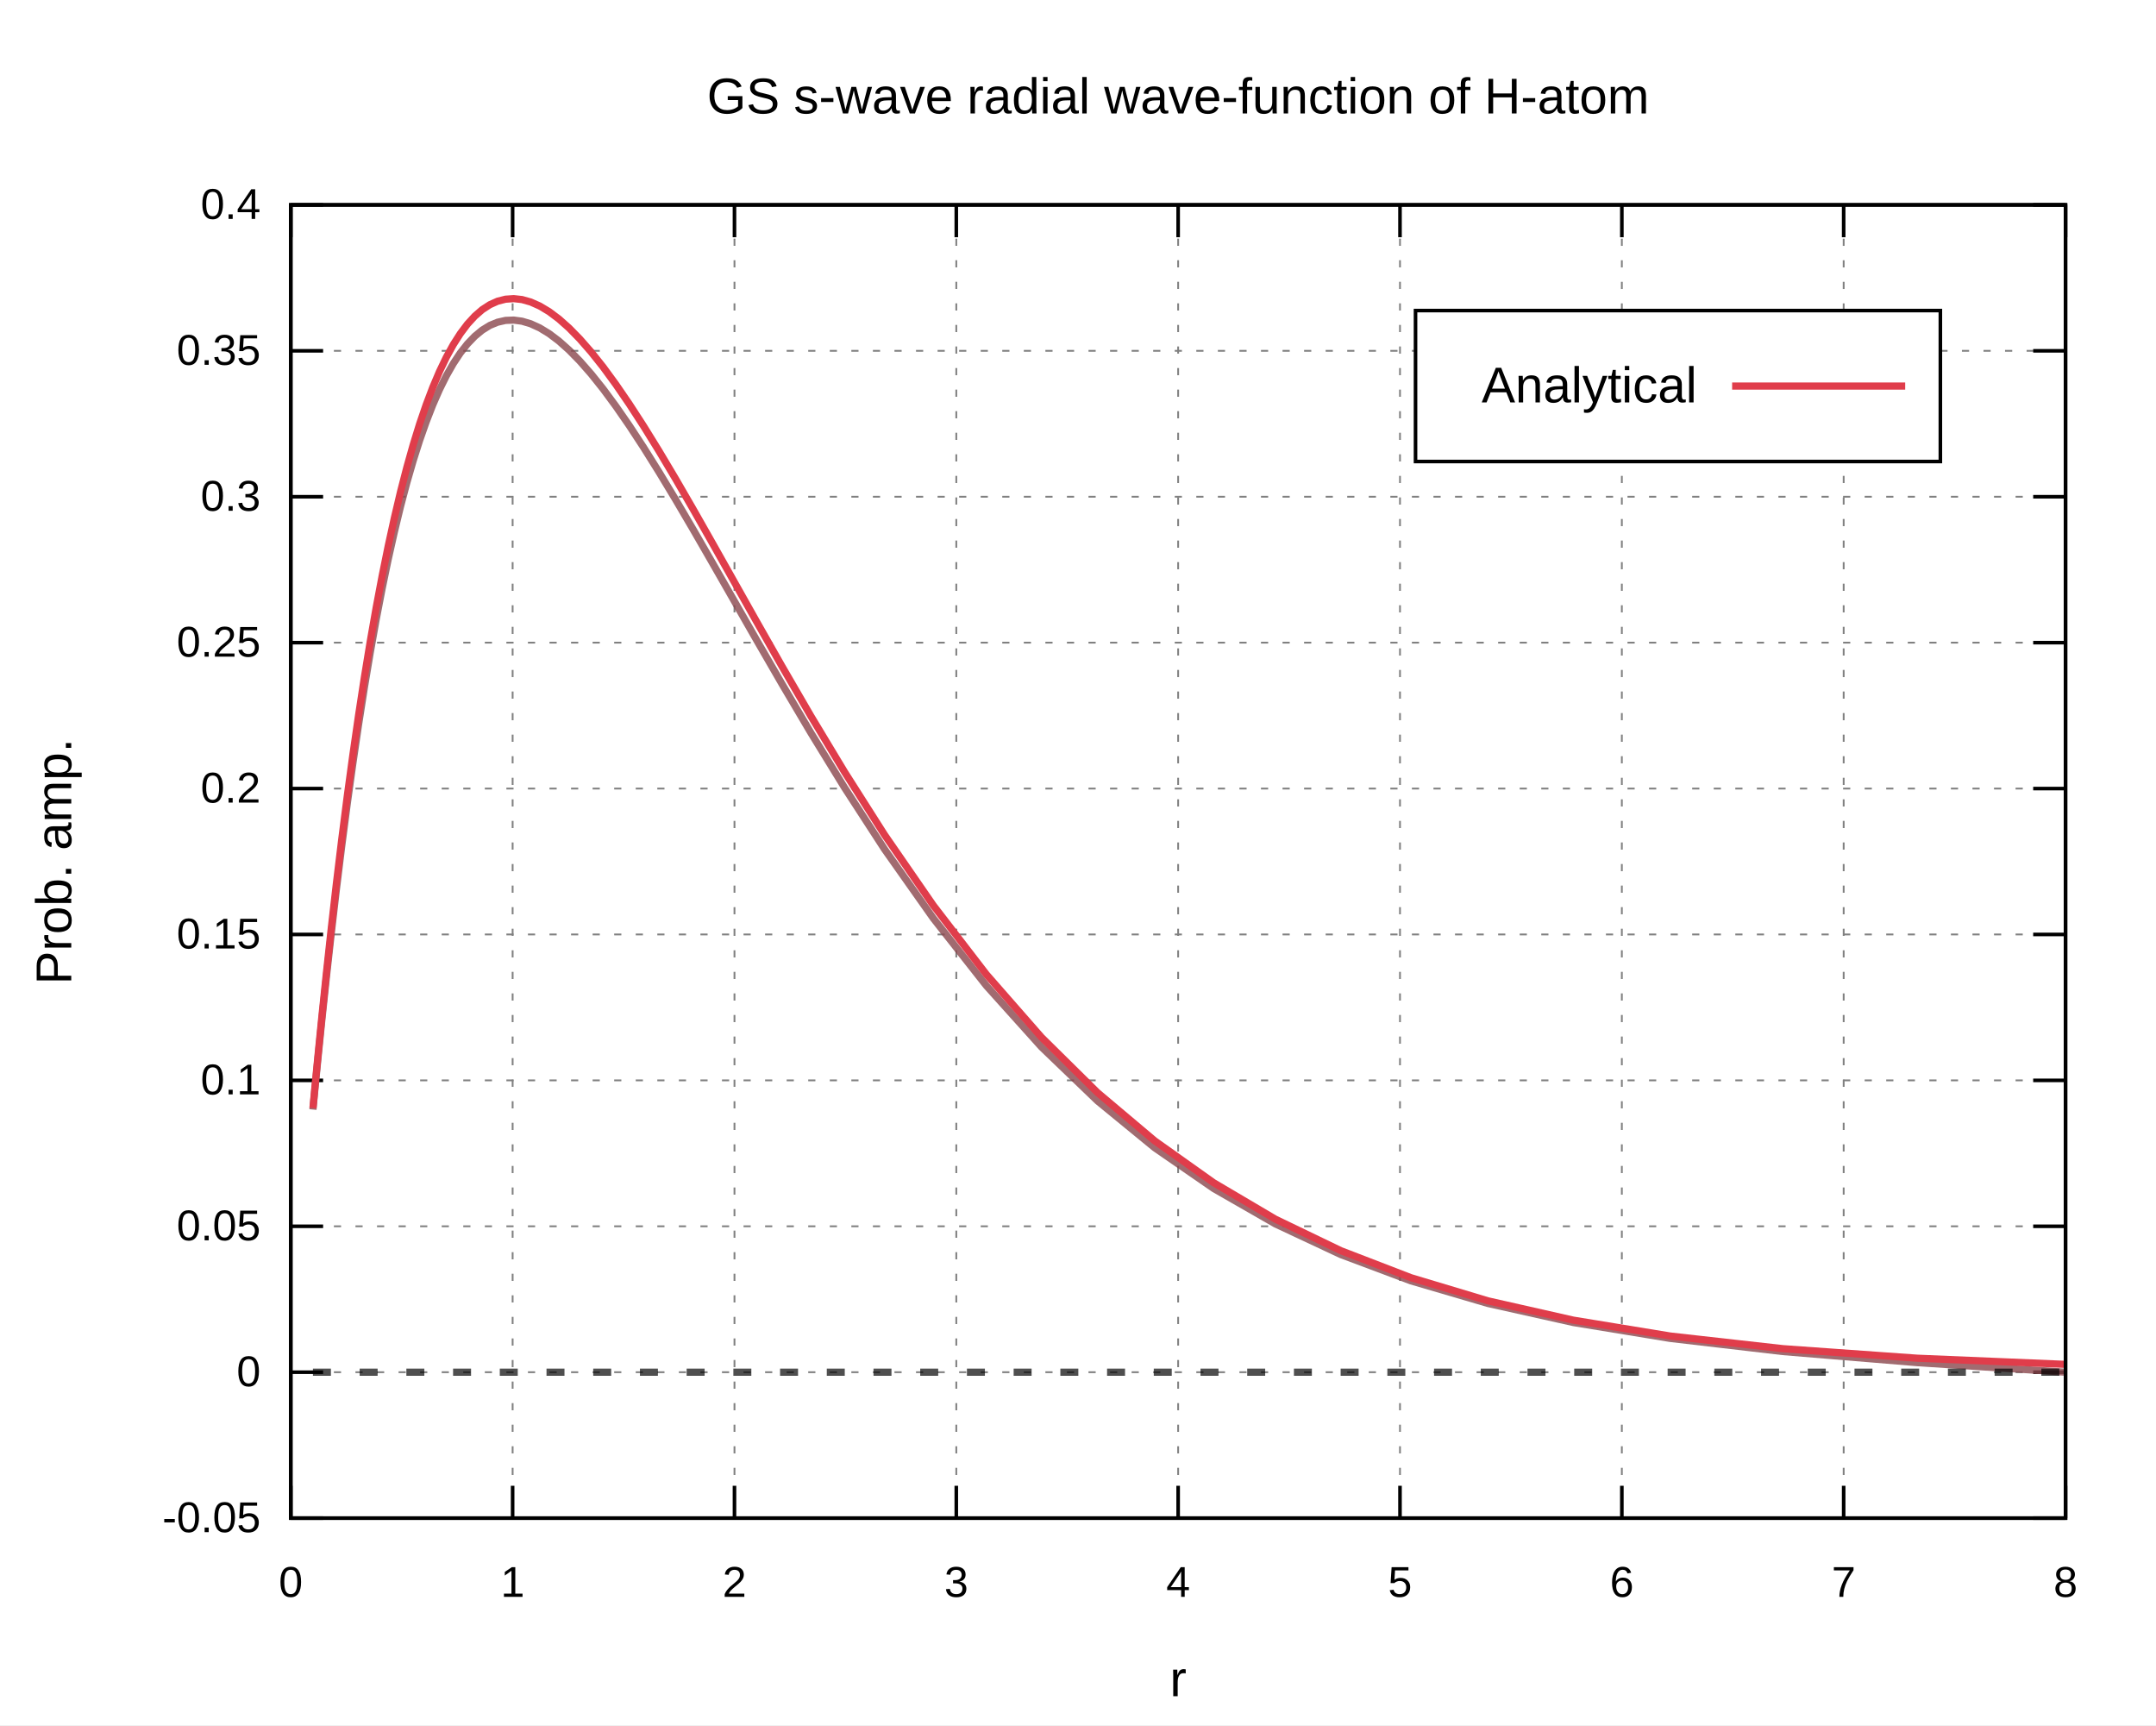
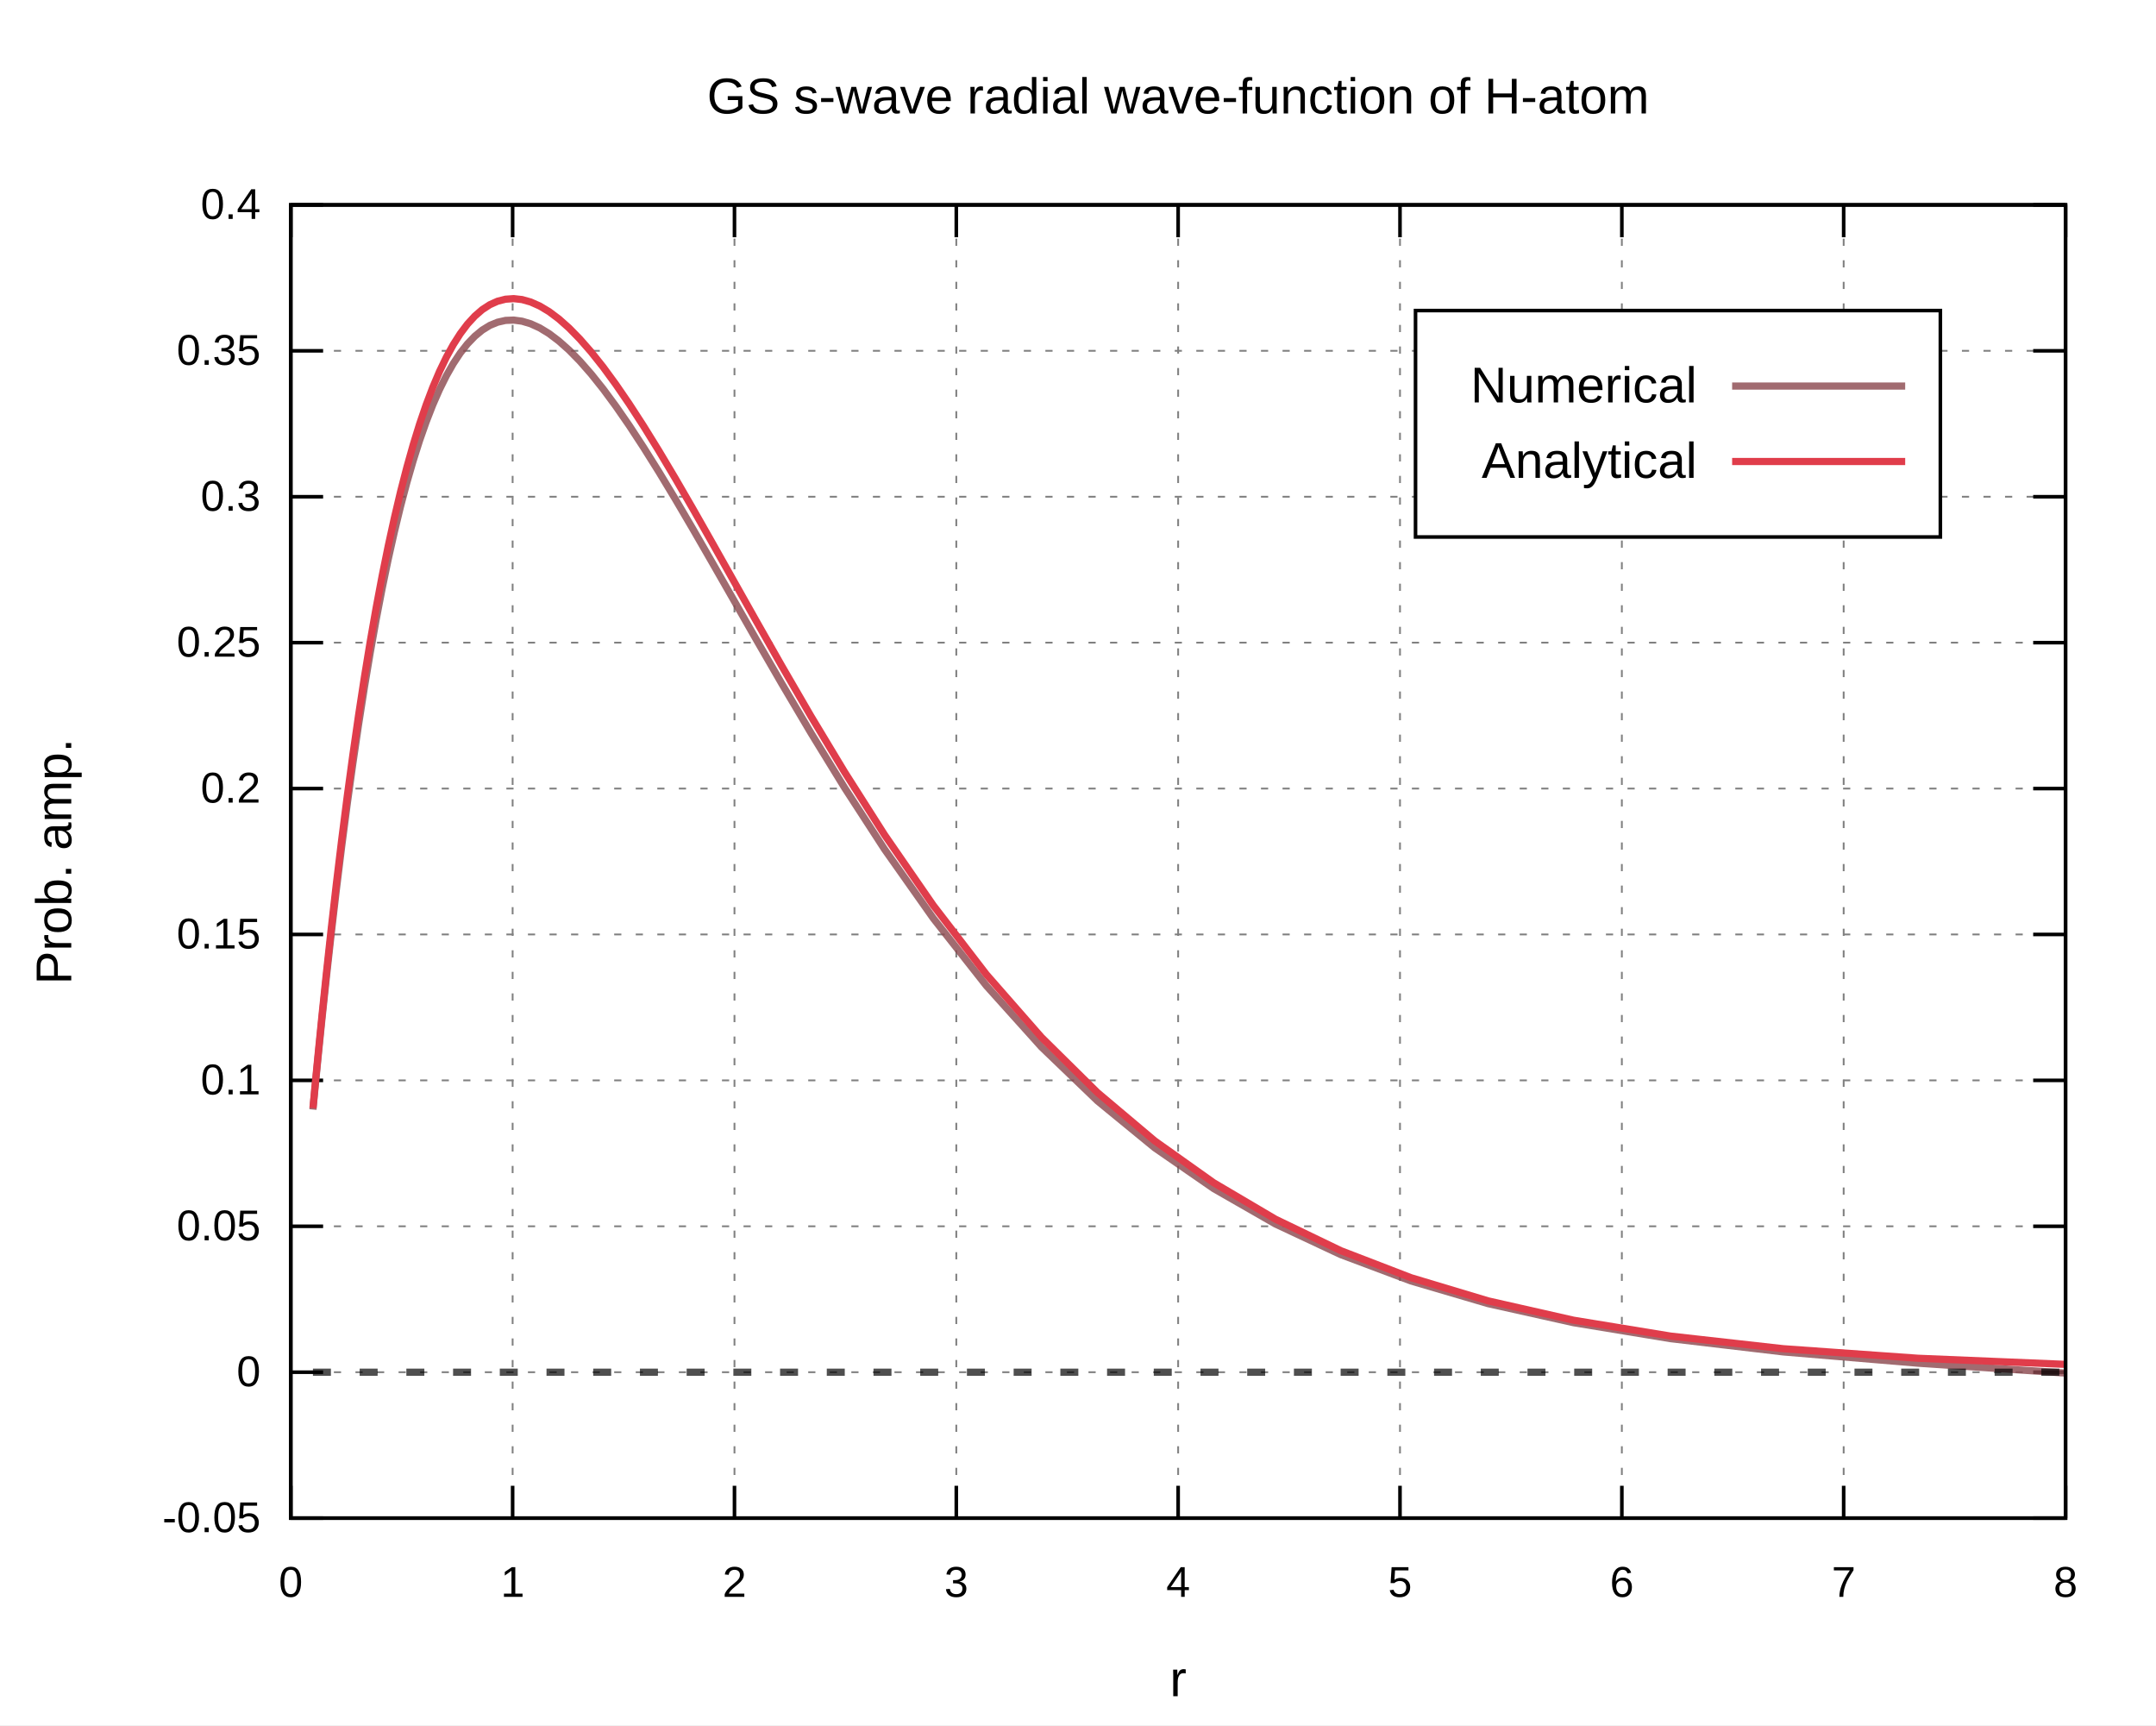
<svg xmlns="http://www.w3.org/2000/svg" xmlns:xlink="http://www.w3.org/1999/xlink" width="600" height="480" viewBox="0 0 600 480">
  <g id="gnuplot_canvas">
    <rect x="0" y="0" width="600" height="480" fill="#ffffff" />
    <defs>
      <circle id="gpDot" r="0.5" stroke-width="0.5" stroke="currentColor" />
      <path id="gpPt0" stroke-width="0.222" stroke="currentColor" d="M-1,0 h2 M0,-1 v2" />
      <path id="gpPt1" stroke-width="0.222" stroke="currentColor" d="M-1,-1 L1,1 M1,-1 L-1,1" />
      <path id="gpPt2" stroke-width="0.222" stroke="currentColor" d="M-1,0 L1,0 M0,-1 L0,1 M-1,-1 L1,1 M-1,1 L1,-1" />
      <rect id="gpPt3" stroke-width="0.222" stroke="currentColor" x="-1" y="-1" width="2" height="2" />
      <rect id="gpPt4" stroke-width="0.222" stroke="currentColor" fill="currentColor" x="-1" y="-1" width="2" height="2" />
      <circle id="gpPt5" stroke-width="0.222" stroke="currentColor" cx="0" cy="0" r="1" />
      <use xlink:href="#gpPt5" id="gpPt6" fill="currentColor" stroke="none" />
      <path id="gpPt7" stroke-width="0.222" stroke="currentColor" d="M0,-1.33 L-1.33,0.67 L1.33,0.67 z" />
      <use xlink:href="#gpPt7" id="gpPt8" fill="currentColor" stroke="none" />
      <use xlink:href="#gpPt7" id="gpPt9" stroke="currentColor" transform="rotate(180)" />
      <use xlink:href="#gpPt9" id="gpPt10" fill="currentColor" stroke="none" />
      <use xlink:href="#gpPt3" id="gpPt11" stroke="currentColor" transform="rotate(45)" />
      <use xlink:href="#gpPt11" id="gpPt12" fill="currentColor" stroke="none" />
      <path id="gpPt13" stroke-width="0.222" stroke="currentColor" d="M0,1.330 L1.265,0.411 L0.782,-1.067 L-0.782,-1.076 L-1.265,0.411 z" />
      <use xlink:href="#gpPt13" id="gpPt14" fill="currentColor" stroke="none" />
      <filter id="textbox" filterUnits="objectBoundingBox" x="0" y="0" height="1" width="1">
        <feFlood flood-color="#FFFFFF" flood-opacity="1" result="bgnd" />
        <feComposite in="SourceGraphic" in2="bgnd" operator="atop" />
      </filter>
      <filter id="greybox" filterUnits="objectBoundingBox" x="0" y="0" height="1" width="1">
        <feFlood flood-color="lightgrey" flood-opacity="1" result="grey" />
        <feComposite in="SourceGraphic" in2="grey" operator="atop" />
      </filter>
    </defs>
    <g fill="none" color="#FFFFFF" stroke="currentColor" stroke-width="1.00" stroke-linecap="butt" stroke-linejoin="miter">
</g>
    <g fill="none" color="black" stroke="currentColor" stroke-width="1.00" stroke-linecap="butt" stroke-linejoin="miter">
</g>
    <g fill="none" color="black" stroke="black" stroke-width="0.50" stroke-linecap="butt" stroke-linejoin="miter">
</g>
    <g fill="none" color="gray" stroke="currentColor" stroke-width="0.50" stroke-linecap="butt" stroke-linejoin="miter">
      <path stroke="gray" stroke-dasharray="2,4" class="gridline" d="M80.92,422.40 L574.82,422.40  " />
    </g>
    <g fill="none" color="gray" stroke="gray" stroke-width="1.00" stroke-linecap="butt" stroke-linejoin="miter">
</g>
    <g fill="none" color="black" stroke="currentColor" stroke-width="1.00" stroke-linecap="butt" stroke-linejoin="miter">
      <path stroke="black" d="M80.92,422.40 L89.92,422.40 M574.82,422.40 L565.82,422.40  " />
      <g transform="translate(72.53,426.30)" stroke="none" fill="black" font-family="Arial" font-size="12.00" text-anchor="end">
        <text>
          <tspan font-family="Arial">-0.05</tspan>
        </text>
      </g>
    </g>
    <g fill="none" color="black" stroke="currentColor" stroke-width="1.00" stroke-linecap="butt" stroke-linejoin="miter">
</g>
    <g fill="none" color="black" stroke="black" stroke-width="0.50" stroke-linecap="butt" stroke-linejoin="miter">
</g>
    <g fill="none" color="gray" stroke="currentColor" stroke-width="0.50" stroke-linecap="butt" stroke-linejoin="miter">
      <path stroke="gray" stroke-dasharray="2,4" class="gridline" d="M80.92,381.80 L574.82,381.80  " />
    </g>
    <g fill="none" color="gray" stroke="gray" stroke-width="1.00" stroke-linecap="butt" stroke-linejoin="miter">
</g>
    <g fill="none" color="black" stroke="currentColor" stroke-width="1.00" stroke-linecap="butt" stroke-linejoin="miter">
      <path stroke="black" d="M80.92,381.80 L89.92,381.80 M574.82,381.80 L565.82,381.80  " />
      <g transform="translate(72.53,385.70)" stroke="none" fill="black" font-family="Arial" font-size="12.00" text-anchor="end">
        <text>
          <tspan font-family="Arial"> 0</tspan>
        </text>
      </g>
    </g>
    <g fill="none" color="black" stroke="currentColor" stroke-width="1.00" stroke-linecap="butt" stroke-linejoin="miter">
</g>
    <g fill="none" color="black" stroke="black" stroke-width="0.50" stroke-linecap="butt" stroke-linejoin="miter">
</g>
    <g fill="none" color="gray" stroke="currentColor" stroke-width="0.50" stroke-linecap="butt" stroke-linejoin="miter">
      <path stroke="gray" stroke-dasharray="2,4" class="gridline" d="M80.92,341.20 L574.82,341.20  " />
    </g>
    <g fill="none" color="gray" stroke="gray" stroke-width="1.00" stroke-linecap="butt" stroke-linejoin="miter">
</g>
    <g fill="none" color="black" stroke="currentColor" stroke-width="1.00" stroke-linecap="butt" stroke-linejoin="miter">
      <path stroke="black" d="M80.92,341.20 L89.92,341.20 M574.82,341.20 L565.82,341.20  " />
      <g transform="translate(72.53,345.10)" stroke="none" fill="black" font-family="Arial" font-size="12.00" text-anchor="end">
        <text>
          <tspan font-family="Arial"> 0.05</tspan>
        </text>
      </g>
    </g>
    <g fill="none" color="black" stroke="currentColor" stroke-width="1.00" stroke-linecap="butt" stroke-linejoin="miter">
</g>
    <g fill="none" color="black" stroke="black" stroke-width="0.50" stroke-linecap="butt" stroke-linejoin="miter">
</g>
    <g fill="none" color="gray" stroke="currentColor" stroke-width="0.50" stroke-linecap="butt" stroke-linejoin="miter">
      <path stroke="gray" stroke-dasharray="2,4" class="gridline" d="M80.92,300.60 L574.82,300.60  " />
    </g>
    <g fill="none" color="gray" stroke="gray" stroke-width="1.00" stroke-linecap="butt" stroke-linejoin="miter">
</g>
    <g fill="none" color="black" stroke="currentColor" stroke-width="1.00" stroke-linecap="butt" stroke-linejoin="miter">
      <path stroke="black" d="M80.92,300.60 L89.92,300.60 M574.82,300.60 L565.82,300.60  " />
      <g transform="translate(72.53,304.50)" stroke="none" fill="black" font-family="Arial" font-size="12.00" text-anchor="end">
        <text>
          <tspan font-family="Arial"> 0.1</tspan>
        </text>
      </g>
    </g>
    <g fill="none" color="black" stroke="currentColor" stroke-width="1.00" stroke-linecap="butt" stroke-linejoin="miter">
</g>
    <g fill="none" color="black" stroke="black" stroke-width="0.50" stroke-linecap="butt" stroke-linejoin="miter">
</g>
    <g fill="none" color="gray" stroke="currentColor" stroke-width="0.50" stroke-linecap="butt" stroke-linejoin="miter">
      <path stroke="gray" stroke-dasharray="2,4" class="gridline" d="M80.92,260.00 L574.82,260.00  " />
    </g>
    <g fill="none" color="gray" stroke="gray" stroke-width="1.00" stroke-linecap="butt" stroke-linejoin="miter">
</g>
    <g fill="none" color="black" stroke="currentColor" stroke-width="1.00" stroke-linecap="butt" stroke-linejoin="miter">
      <path stroke="black" d="M80.92,260.00 L89.92,260.00 M574.82,260.00 L565.82,260.00  " />
      <g transform="translate(72.53,263.90)" stroke="none" fill="black" font-family="Arial" font-size="12.00" text-anchor="end">
        <text>
          <tspan font-family="Arial"> 0.15</tspan>
        </text>
      </g>
    </g>
    <g fill="none" color="black" stroke="currentColor" stroke-width="1.00" stroke-linecap="butt" stroke-linejoin="miter">
</g>
    <g fill="none" color="black" stroke="black" stroke-width="0.50" stroke-linecap="butt" stroke-linejoin="miter">
</g>
    <g fill="none" color="gray" stroke="currentColor" stroke-width="0.50" stroke-linecap="butt" stroke-linejoin="miter">
      <path stroke="gray" stroke-dasharray="2,4" class="gridline" d="M80.92,219.41 L574.82,219.41  " />
    </g>
    <g fill="none" color="gray" stroke="gray" stroke-width="1.00" stroke-linecap="butt" stroke-linejoin="miter">
</g>
    <g fill="none" color="black" stroke="currentColor" stroke-width="1.00" stroke-linecap="butt" stroke-linejoin="miter">
      <path stroke="black" d="M80.92,219.41 L89.92,219.41 M574.82,219.41 L565.82,219.41  " />
      <g transform="translate(72.53,223.31)" stroke="none" fill="black" font-family="Arial" font-size="12.00" text-anchor="end">
        <text>
          <tspan font-family="Arial"> 0.2</tspan>
        </text>
      </g>
    </g>
    <g fill="none" color="black" stroke="currentColor" stroke-width="1.00" stroke-linecap="butt" stroke-linejoin="miter">
</g>
    <g fill="none" color="black" stroke="black" stroke-width="0.50" stroke-linecap="butt" stroke-linejoin="miter">
</g>
    <g fill="none" color="gray" stroke="currentColor" stroke-width="0.50" stroke-linecap="butt" stroke-linejoin="miter">
      <path stroke="gray" stroke-dasharray="2,4" class="gridline" d="M80.92,178.81 L574.82,178.81  " />
    </g>
    <g fill="none" color="gray" stroke="gray" stroke-width="1.00" stroke-linecap="butt" stroke-linejoin="miter">
</g>
    <g fill="none" color="black" stroke="currentColor" stroke-width="1.00" stroke-linecap="butt" stroke-linejoin="miter">
      <path stroke="black" d="M80.92,178.81 L89.92,178.81 M574.82,178.81 L565.82,178.81  " />
      <g transform="translate(72.53,182.71)" stroke="none" fill="black" font-family="Arial" font-size="12.00" text-anchor="end">
        <text>
          <tspan font-family="Arial"> 0.25</tspan>
        </text>
      </g>
    </g>
    <g fill="none" color="black" stroke="currentColor" stroke-width="1.00" stroke-linecap="butt" stroke-linejoin="miter">
</g>
    <g fill="none" color="black" stroke="black" stroke-width="0.50" stroke-linecap="butt" stroke-linejoin="miter">
</g>
    <g fill="none" color="gray" stroke="currentColor" stroke-width="0.50" stroke-linecap="butt" stroke-linejoin="miter">
-       <path stroke="gray" stroke-dasharray="2,4" class="gridline" d="M80.92,138.21 L574.82,138.21  " />
+       <path stroke="gray" stroke-dasharray="2,4" class="gridline" d="M80.92,138.21 L393.93,138.21 M539.99,138.21 L574.82,138.21  " />
    </g>
    <g fill="none" color="gray" stroke="gray" stroke-width="1.00" stroke-linecap="butt" stroke-linejoin="miter">
</g>
    <g fill="none" color="black" stroke="currentColor" stroke-width="1.00" stroke-linecap="butt" stroke-linejoin="miter">
      <path stroke="black" d="M80.92,138.21 L89.92,138.21 M574.82,138.21 L565.82,138.21  " />
      <g transform="translate(72.53,142.11)" stroke="none" fill="black" font-family="Arial" font-size="12.00" text-anchor="end">
        <text>
          <tspan font-family="Arial"> 0.3</tspan>
        </text>
      </g>
    </g>
    <g fill="none" color="black" stroke="currentColor" stroke-width="1.00" stroke-linecap="butt" stroke-linejoin="miter">
</g>
    <g fill="none" color="black" stroke="black" stroke-width="0.50" stroke-linecap="butt" stroke-linejoin="miter">
</g>
    <g fill="none" color="gray" stroke="currentColor" stroke-width="0.50" stroke-linecap="butt" stroke-linejoin="miter">
      <path stroke="gray" stroke-dasharray="2,4" class="gridline" d="M80.92,97.61 L393.93,97.61 M539.99,97.61 L574.82,97.61  " />
    </g>
    <g fill="none" color="gray" stroke="gray" stroke-width="1.00" stroke-linecap="butt" stroke-linejoin="miter">
</g>
    <g fill="none" color="black" stroke="currentColor" stroke-width="1.00" stroke-linecap="butt" stroke-linejoin="miter">
      <path stroke="black" d="M80.92,97.61 L89.92,97.61 M574.82,97.61 L565.82,97.61  " />
      <g transform="translate(72.53,101.51)" stroke="none" fill="black" font-family="Arial" font-size="12.00" text-anchor="end">
        <text>
          <tspan font-family="Arial"> 0.35</tspan>
        </text>
      </g>
    </g>
    <g fill="none" color="black" stroke="currentColor" stroke-width="1.00" stroke-linecap="butt" stroke-linejoin="miter">
</g>
    <g fill="none" color="black" stroke="black" stroke-width="0.50" stroke-linecap="butt" stroke-linejoin="miter">
</g>
    <g fill="none" color="gray" stroke="currentColor" stroke-width="0.50" stroke-linecap="butt" stroke-linejoin="miter">
      <path stroke="gray" stroke-dasharray="2,4" class="gridline" d="M80.92,57.01 L574.82,57.01  " />
    </g>
    <g fill="none" color="gray" stroke="gray" stroke-width="1.00" stroke-linecap="butt" stroke-linejoin="miter">
</g>
    <g fill="none" color="black" stroke="currentColor" stroke-width="1.00" stroke-linecap="butt" stroke-linejoin="miter">
      <path stroke="black" d="M80.92,57.01 L89.92,57.01 M574.82,57.01 L565.82,57.01  " />
      <g transform="translate(72.53,60.91)" stroke="none" fill="black" font-family="Arial" font-size="12.00" text-anchor="end">
        <text>
          <tspan font-family="Arial"> 0.4</tspan>
        </text>
      </g>
    </g>
    <g fill="none" color="black" stroke="currentColor" stroke-width="1.00" stroke-linecap="butt" stroke-linejoin="miter">
</g>
    <g fill="none" color="black" stroke="black" stroke-width="0.50" stroke-linecap="butt" stroke-linejoin="miter">
</g>
    <g fill="none" color="gray" stroke="currentColor" stroke-width="0.50" stroke-linecap="butt" stroke-linejoin="miter">
      <path stroke="gray" stroke-dasharray="2,4" class="gridline" d="M80.92,422.40 L80.92,57.01  " />
    </g>
    <g fill="none" color="gray" stroke="gray" stroke-width="1.00" stroke-linecap="butt" stroke-linejoin="miter">
</g>
    <g fill="none" color="black" stroke="currentColor" stroke-width="1.00" stroke-linecap="butt" stroke-linejoin="miter">
      <path stroke="black" d="M80.92,422.40 L80.92,413.40 M80.92,57.01 L80.92,66.01  " />
      <g transform="translate(80.92,444.30)" stroke="none" fill="black" font-family="Arial" font-size="12.00" text-anchor="middle">
        <text>
          <tspan font-family="Arial"> 0</tspan>
        </text>
      </g>
    </g>
    <g fill="none" color="black" stroke="currentColor" stroke-width="1.00" stroke-linecap="butt" stroke-linejoin="miter">
</g>
    <g fill="none" color="black" stroke="black" stroke-width="0.50" stroke-linecap="butt" stroke-linejoin="miter">
</g>
    <g fill="none" color="gray" stroke="currentColor" stroke-width="0.50" stroke-linecap="butt" stroke-linejoin="miter">
      <path stroke="gray" stroke-dasharray="2,4" class="gridline" d="M142.66,422.40 L142.66,57.01  " />
    </g>
    <g fill="none" color="gray" stroke="gray" stroke-width="1.00" stroke-linecap="butt" stroke-linejoin="miter">
</g>
    <g fill="none" color="black" stroke="currentColor" stroke-width="1.00" stroke-linecap="butt" stroke-linejoin="miter">
      <path stroke="black" d="M142.66,422.40 L142.66,413.40 M142.66,57.01 L142.66,66.01  " />
      <g transform="translate(142.66,444.30)" stroke="none" fill="black" font-family="Arial" font-size="12.00" text-anchor="middle">
        <text>
          <tspan font-family="Arial"> 1</tspan>
        </text>
      </g>
    </g>
    <g fill="none" color="black" stroke="currentColor" stroke-width="1.00" stroke-linecap="butt" stroke-linejoin="miter">
</g>
    <g fill="none" color="black" stroke="black" stroke-width="0.50" stroke-linecap="butt" stroke-linejoin="miter">
</g>
    <g fill="none" color="gray" stroke="currentColor" stroke-width="0.50" stroke-linecap="butt" stroke-linejoin="miter">
      <path stroke="gray" stroke-dasharray="2,4" class="gridline" d="M204.40,422.40 L204.40,57.01  " />
    </g>
    <g fill="none" color="gray" stroke="gray" stroke-width="1.00" stroke-linecap="butt" stroke-linejoin="miter">
</g>
    <g fill="none" color="black" stroke="currentColor" stroke-width="1.00" stroke-linecap="butt" stroke-linejoin="miter">
      <path stroke="black" d="M204.40,422.40 L204.40,413.40 M204.40,57.01 L204.40,66.01  " />
      <g transform="translate(204.40,444.30)" stroke="none" fill="black" font-family="Arial" font-size="12.00" text-anchor="middle">
        <text>
          <tspan font-family="Arial"> 2</tspan>
        </text>
      </g>
    </g>
    <g fill="none" color="black" stroke="currentColor" stroke-width="1.00" stroke-linecap="butt" stroke-linejoin="miter">
</g>
    <g fill="none" color="black" stroke="black" stroke-width="0.50" stroke-linecap="butt" stroke-linejoin="miter">
</g>
    <g fill="none" color="gray" stroke="currentColor" stroke-width="0.50" stroke-linecap="butt" stroke-linejoin="miter">
      <path stroke="gray" stroke-dasharray="2,4" class="gridline" d="M266.13,422.40 L266.13,57.01  " />
    </g>
    <g fill="none" color="gray" stroke="gray" stroke-width="1.00" stroke-linecap="butt" stroke-linejoin="miter">
</g>
    <g fill="none" color="black" stroke="currentColor" stroke-width="1.00" stroke-linecap="butt" stroke-linejoin="miter">
      <path stroke="black" d="M266.13,422.40 L266.13,413.40 M266.13,57.01 L266.13,66.01  " />
      <g transform="translate(266.13,444.30)" stroke="none" fill="black" font-family="Arial" font-size="12.00" text-anchor="middle">
        <text>
          <tspan font-family="Arial"> 3</tspan>
        </text>
      </g>
    </g>
    <g fill="none" color="black" stroke="currentColor" stroke-width="1.00" stroke-linecap="butt" stroke-linejoin="miter">
</g>
    <g fill="none" color="black" stroke="black" stroke-width="0.50" stroke-linecap="butt" stroke-linejoin="miter">
</g>
    <g fill="none" color="gray" stroke="currentColor" stroke-width="0.50" stroke-linecap="butt" stroke-linejoin="miter">
      <path stroke="gray" stroke-dasharray="2,4" class="gridline" d="M327.87,422.40 L327.87,57.01  " />
    </g>
    <g fill="none" color="gray" stroke="gray" stroke-width="1.00" stroke-linecap="butt" stroke-linejoin="miter">
</g>
    <g fill="none" color="black" stroke="currentColor" stroke-width="1.00" stroke-linecap="butt" stroke-linejoin="miter">
      <path stroke="black" d="M327.87,422.40 L327.87,413.40 M327.87,57.01 L327.87,66.01  " />
      <g transform="translate(327.87,444.30)" stroke="none" fill="black" font-family="Arial" font-size="12.00" text-anchor="middle">
        <text>
          <tspan font-family="Arial"> 4</tspan>
        </text>
      </g>
    </g>
    <g fill="none" color="black" stroke="currentColor" stroke-width="1.00" stroke-linecap="butt" stroke-linejoin="miter">
</g>
    <g fill="none" color="black" stroke="black" stroke-width="0.50" stroke-linecap="butt" stroke-linejoin="miter">
</g>
    <g fill="none" color="gray" stroke="currentColor" stroke-width="0.50" stroke-linecap="butt" stroke-linejoin="miter">
      <path stroke="gray" stroke-dasharray="2,4" class="gridline" d="M389.61,422.40 L389.61,57.01  " />
    </g>
    <g fill="none" color="gray" stroke="gray" stroke-width="1.00" stroke-linecap="butt" stroke-linejoin="miter">
</g>
    <g fill="none" color="black" stroke="currentColor" stroke-width="1.00" stroke-linecap="butt" stroke-linejoin="miter">
      <path stroke="black" d="M389.61,422.40 L389.61,413.40 M389.61,57.01 L389.61,66.01  " />
      <g transform="translate(389.61,444.30)" stroke="none" fill="black" font-family="Arial" font-size="12.00" text-anchor="middle">
        <text>
          <tspan font-family="Arial"> 5</tspan>
        </text>
      </g>
    </g>
    <g fill="none" color="black" stroke="currentColor" stroke-width="1.00" stroke-linecap="butt" stroke-linejoin="miter">
</g>
    <g fill="none" color="black" stroke="black" stroke-width="0.50" stroke-linecap="butt" stroke-linejoin="miter">
</g>
    <g fill="none" color="gray" stroke="currentColor" stroke-width="0.50" stroke-linecap="butt" stroke-linejoin="miter">
-       <path stroke="gray" stroke-dasharray="2,4" class="gridline" d="M451.35,422.40 L451.35,128.41 M451.35,86.41 L451.35,57.01  " />
+       <path stroke="gray" stroke-dasharray="2,4" class="gridline" d="M451.35,422.40 L451.35,149.41 M451.35,86.41 L451.35,57.01  " />
    </g>
    <g fill="none" color="gray" stroke="gray" stroke-width="1.00" stroke-linecap="butt" stroke-linejoin="miter">
</g>
    <g fill="none" color="black" stroke="currentColor" stroke-width="1.00" stroke-linecap="butt" stroke-linejoin="miter">
      <path stroke="black" d="M451.35,422.40 L451.35,413.40 M451.35,57.01 L451.35,66.01  " />
      <g transform="translate(451.35,444.30)" stroke="none" fill="black" font-family="Arial" font-size="12.00" text-anchor="middle">
        <text>
          <tspan font-family="Arial"> 6</tspan>
        </text>
      </g>
    </g>
    <g fill="none" color="black" stroke="currentColor" stroke-width="1.00" stroke-linecap="butt" stroke-linejoin="miter">
</g>
    <g fill="none" color="black" stroke="black" stroke-width="0.50" stroke-linecap="butt" stroke-linejoin="miter">
</g>
    <g fill="none" color="gray" stroke="currentColor" stroke-width="0.50" stroke-linecap="butt" stroke-linejoin="miter">
-       <path stroke="gray" stroke-dasharray="2,4" class="gridline" d="M513.08,422.40 L513.08,128.41 M513.08,86.41 L513.08,57.01  " />
+       <path stroke="gray" stroke-dasharray="2,4" class="gridline" d="M513.08,422.40 L513.08,149.41 M513.08,86.41 L513.08,57.01  " />
    </g>
    <g fill="none" color="gray" stroke="gray" stroke-width="1.00" stroke-linecap="butt" stroke-linejoin="miter">
</g>
    <g fill="none" color="black" stroke="currentColor" stroke-width="1.00" stroke-linecap="butt" stroke-linejoin="miter">
      <path stroke="black" d="M513.08,422.40 L513.08,413.40 M513.08,57.01 L513.08,66.01  " />
      <g transform="translate(513.08,444.30)" stroke="none" fill="black" font-family="Arial" font-size="12.00" text-anchor="middle">
        <text>
          <tspan font-family="Arial"> 7</tspan>
        </text>
      </g>
    </g>
    <g fill="none" color="black" stroke="currentColor" stroke-width="1.00" stroke-linecap="butt" stroke-linejoin="miter">
</g>
    <g fill="none" color="black" stroke="black" stroke-width="0.50" stroke-linecap="butt" stroke-linejoin="miter">
</g>
    <g fill="none" color="gray" stroke="currentColor" stroke-width="0.50" stroke-linecap="butt" stroke-linejoin="miter">
      <path stroke="gray" stroke-dasharray="2,4" class="gridline" d="M574.82,422.40 L574.82,57.01  " />
    </g>
    <g fill="none" color="gray" stroke="gray" stroke-width="1.00" stroke-linecap="butt" stroke-linejoin="miter">
</g>
    <g fill="none" color="black" stroke="currentColor" stroke-width="1.00" stroke-linecap="butt" stroke-linejoin="miter">
      <path stroke="black" d="M574.82,422.40 L574.82,413.40 M574.82,57.01 L574.82,66.01  " />
      <g transform="translate(574.82,444.30)" stroke="none" fill="black" font-family="Arial" font-size="12.00" text-anchor="middle">
        <text>
          <tspan font-family="Arial"> 8</tspan>
        </text>
      </g>
    </g>
    <g fill="none" color="black" stroke="currentColor" stroke-width="1.00" stroke-linecap="butt" stroke-linejoin="miter">
</g>
    <g fill="none" color="black" stroke="currentColor" stroke-width="1.00" stroke-linecap="butt" stroke-linejoin="miter">
      <path stroke="black" d="M80.92,57.01 L80.92,422.40 L574.82,422.40 L574.82,57.01 L80.92,57.01 Z  " />
    </g>
    <g fill="none" color="black" stroke="currentColor" stroke-width="1.00" stroke-linecap="butt" stroke-linejoin="miter">
      <g transform="translate(19.83,239.71) rotate(270)" stroke="none" fill="black" font-family="Arial" font-size="14.00" text-anchor="middle">
        <text>
          <tspan font-family="Arial">Prob. amp.</tspan>
        </text>
      </g>
    </g>
    <g fill="none" color="black" stroke="currentColor" stroke-width="1.00" stroke-linecap="butt" stroke-linejoin="miter">
      <g transform="translate(327.87,471.95)" stroke="none" fill="black" font-family="Arial" font-size="14.00" text-anchor="middle">
        <text>
          <tspan font-family="Arial">r</tspan>
        </text>
      </g>
    </g>
    <g fill="none" color="black" stroke="currentColor" stroke-width="1.00" stroke-linecap="butt" stroke-linejoin="miter">
</g>
    <g fill="none" color="black" stroke="currentColor" stroke-width="1.00" stroke-linecap="butt" stroke-linejoin="miter">
-       <path stroke="black" d="M393.93,128.41 L393.93,86.41 L539.99,86.41 L539.99,128.41 L393.93,128.41 Z  " />
+       <path stroke="black" d="M393.93,149.41 L393.93,86.41 L539.99,86.41 L539.99,149.41 L393.93,149.41 Z  " />
    </g>
    <g id="gnuplot_plot_1">
      <g fill="none" color="#FFFFFF" stroke="black" stroke-width="2.00" stroke-linecap="butt" stroke-linejoin="miter">
</g>
      <g fill="none" color="black" stroke="currentColor" stroke-width="2.00" stroke-linecap="butt" stroke-linejoin="miter">
-         <path stroke="rgb(139,  73,  79)" opacity="0.81" d="M87.09,308.72 L87.71,302.30 L88.57,293.60 L89.63,283.20 L90.85,271.71 L92.19,259.65 L93.61,247.46 L95.10,235.40   L96.63,223.67 L98.20,212.38 L99.79,201.57 L101.40,191.30 L103.03,181.56 L104.68,172.37 L106.35,163.71 L108.04,155.58   L109.75,147.98 L111.47,140.88 L113.22,134.28 L114.99,128.16 L116.78,122.53 L118.60,117.36 L120.44,112.64 L122.31,108.38   L124.21,104.56 L126.14,101.17 L128.10,98.21 L130.09,95.68 L132.13,93.56 L134.20,91.85 L136.32,90.54 L138.48,89.65   L140.69,89.15 L142.96,89.06 L145.28,89.37 L147.69,90.09 L150.19,91.23 L152.80,92.82 L155.52,94.87 L158.38,97.42   L161.37,100.47 L164.53,104.07 L167.86,108.24 L171.38,113.01 L175.12,118.41 L179.10,124.48 L183.35,131.27 L187.91,138.82   L192.82,147.18 L198.15,156.42 L203.98,166.60 L210.40,177.82 L217.56,190.20 L225.66,203.90 L235.02,219.13 L246.15,236.27   L259.72,255.49 L274.51,274.27 L289.83,291.31 L305.43,306.31 L321.35,319.36 L337.76,330.69 L354.91,340.53 L373.10,349.05   L392.67,356.39 L414.07,362.67 L437.86,367.98 L464.84,372.40 L496.14,376.05 L533.58,379.14 L574.82,381.80  " />
+         <g transform="translate(472.25,111.96)" stroke="none" fill="black" font-family="Arial" font-size="14.00" text-anchor="end">
+           <text>
+             <tspan font-family="Arial">Numerical</tspan>
+           </text>
+         </g>
+       </g>
+       <g fill="none" color="black" stroke="currentColor" stroke-width="2.00" stroke-linecap="butt" stroke-linejoin="miter">
+         <path stroke="rgb(139,  73,  79)" opacity="0.81" d="M482.04,107.41 L530.20,107.41 M87.09,308.72 L87.71,302.30 L88.57,293.60 L89.63,283.20 L90.85,271.71 L92.19,259.65   L93.61,247.46 L95.10,235.40 L96.63,223.67 L98.20,212.38 L99.79,201.57 L101.40,191.30 L103.03,181.56 L104.68,172.37   L106.35,163.71 L108.04,155.58 L109.75,147.98 L111.47,140.88 L113.22,134.28 L114.99,128.16 L116.78,122.53 L118.60,117.36   L120.44,112.64 L122.31,108.38 L124.21,104.56 L126.14,101.17 L128.10,98.21 L130.09,95.68 L132.13,93.56 L134.20,91.85   L136.32,90.54 L138.48,89.65 L140.69,89.15 L142.96,89.06 L145.28,89.37 L147.69,90.09 L150.19,91.23 L152.80,92.82   L155.52,94.88 L158.38,97.42 L161.37,100.47 L164.53,104.07 L167.86,108.24 L171.38,113.01 L175.12,118.41 L179.10,124.49   L183.35,131.27 L187.91,138.82 L192.82,147.18 L198.15,156.42 L203.98,166.60 L210.40,177.83 L217.56,190.21 L225.66,203.90   L235.02,219.14 L246.15,236.28 L259.72,255.50 L274.51,274.28 L289.83,291.32 L305.43,306.32 L321.35,319.37 L337.76,330.71   L354.92,340.55 L373.10,349.07 L392.68,356.42 L414.08,362.71 L437.89,368.02 L464.88,372.46 L496.22,376.15 L533.75,379.29   L574.82,382.04  " />
      </g>
    </g>
    <g id="gnuplot_plot_2">
      <g fill="none" color="black" stroke="currentColor" stroke-width="2.00" stroke-linecap="butt" stroke-linejoin="miter">
-         <g transform="translate(472.25,111.96)" stroke="none" fill="black" font-family="Arial" font-size="14.00" text-anchor="end">
+         <g transform="translate(472.25,132.96)" stroke="none" fill="black" font-family="Arial" font-size="14.00" text-anchor="end">
          <text>
            <tspan font-family="Arial">Analytical</tspan>
          </text>
        </g>
      </g>
      <g fill="none" color="black" stroke="currentColor" stroke-width="2.00" stroke-linecap="butt" stroke-linejoin="miter">
-         <path stroke="rgb(224,  61,  75)" d="M482.04,107.41 L530.20,107.41 M87.09,308.33 L87.71,301.79 L88.57,292.93 L89.63,282.33 L90.85,270.62 L92.19,258.32   L93.61,245.88 L95.10,233.57 L96.63,221.59 L98.20,210.05 L99.79,199.00 L101.40,188.49 L103.03,178.53 L104.68,169.11   L106.35,160.24 L108.04,151.91 L109.75,144.11 L111.47,136.82 L113.22,130.04 L114.99,123.75 L116.78,117.95 L118.60,112.63   L120.44,107.77 L122.31,103.36 L124.21,99.41 L126.14,95.90 L128.10,92.83 L130.09,90.18 L132.13,87.96 L134.20,86.16   L136.32,84.78 L138.48,83.81 L140.69,83.25 L142.96,83.09 L145.28,83.35 L147.69,84.03 L150.19,85.14 L152.80,86.70   L155.52,88.74 L158.38,91.28 L161.37,94.34 L164.53,97.95 L167.86,102.14 L171.38,106.95 L175.12,112.41 L179.10,118.55   L183.35,125.42 L187.91,133.07 L192.82,141.55 L198.15,150.93 L203.98,161.28 L210.40,172.69 L217.56,185.29 L225.66,199.24   L235.02,214.77 L246.15,232.26 L259.72,251.90 L274.51,271.12 L289.83,288.61 L305.43,304.01 L321.35,317.43 L337.76,329.09   L354.91,339.21 L373.10,347.97 L392.67,355.51 L414.07,361.94 L437.86,367.32 L464.84,371.74 L496.14,375.25 L533.58,377.91   L574.82,379.62  " />
+         <path stroke="rgb(224,  61,  75)" d="M482.04,128.41 L530.20,128.41 M87.09,308.33 L87.71,301.79 L88.57,292.93 L89.63,282.33 L90.85,270.62 L92.19,258.32   L93.61,245.88 L95.10,233.57 L96.63,221.59 L98.20,210.05 L99.79,199.00 L101.40,188.49 L103.03,178.53 L104.68,169.11   L106.35,160.24 L108.04,151.91 L109.75,144.11 L111.47,136.82 L113.22,130.04 L114.99,123.75 L116.78,117.95 L118.60,112.63   L120.44,107.77 L122.31,103.36 L124.21,99.41 L126.14,95.90 L128.10,92.83 L130.09,90.18 L132.13,87.96 L134.20,86.16   L136.32,84.78 L138.48,83.81 L140.69,83.25 L142.96,83.09 L145.28,83.35 L147.69,84.03 L150.19,85.14 L152.80,86.70   L155.52,88.74 L158.38,91.28 L161.37,94.34 L164.53,97.95 L167.86,102.14 L171.38,106.95 L175.12,112.41 L179.10,118.55   L183.35,125.42 L187.91,133.07 L192.82,141.55 L198.15,150.93 L203.98,161.28 L210.40,172.69 L217.56,185.29 L225.66,199.24   L235.02,214.77 L246.15,232.26 L259.72,251.90 L274.51,271.13 L289.83,288.61 L305.43,304.01 L321.35,317.43 L337.76,329.09   L354.92,339.21 L373.10,347.97 L392.68,355.51 L414.08,361.94 L437.89,367.33 L464.88,371.75 L496.22,375.26 L533.75,377.92   L574.82,379.62  " />
      </g>
    </g>
    <g id="gnuplot_plot_3">
      <g fill="none" color="black" stroke="currentColor" stroke-width="2.00" stroke-linecap="butt" stroke-linejoin="miter">
        <path stroke="rgb(  0,   0,   0)" stroke-dasharray=" 5,8" opacity="0.69" d="M87.09,381.80 L92.02,381.80 L96.95,381.80 L101.87,381.80 L106.80,381.80 L111.73,381.80 L116.65,381.80 L121.58,381.80   L126.51,381.80 L131.43,381.80 L136.36,381.80 L141.29,381.80 L146.21,381.80 L151.14,381.80 L156.07,381.80 L160.99,381.80   L165.92,381.80 L170.84,381.80 L175.77,381.80 L180.70,381.80 L185.62,381.80 L190.55,381.80 L195.48,381.80 L200.40,381.80   L205.33,381.80 L210.26,381.80 L215.18,381.80 L220.11,381.80 L225.04,381.80 L229.96,381.80 L234.89,381.80 L239.82,381.80   L244.74,381.80 L249.67,381.80 L254.60,381.80 L259.52,381.80 L264.45,381.80 L269.38,381.80 L274.30,381.80 L279.23,381.80   L284.15,381.80 L289.08,381.80 L294.01,381.80 L298.93,381.80 L303.86,381.80 L308.79,381.80 L313.71,381.80 L318.64,381.80   L323.57,381.80 L328.49,381.80 L333.42,381.80 L338.35,381.80 L343.27,381.80 L348.20,381.80 L353.13,381.80 L358.05,381.80   L362.98,381.80 L367.91,381.80 L372.83,381.80 L377.76,381.80 L382.69,381.80 L387.61,381.80 L392.54,381.80 L397.47,381.80   L402.39,381.80 L407.32,381.80 L412.24,381.80 L417.17,381.80 L422.10,381.80 L427.02,381.80 L431.95,381.80 L436.88,381.80   L441.80,381.80 L446.73,381.80 L451.66,381.80 L456.58,381.80 L461.51,381.80 L466.44,381.80 L471.36,381.80 L476.29,381.80   L481.22,381.80 L486.14,381.80 L491.07,381.80 L496.00,381.80 L500.92,381.80 L505.85,381.80 L510.78,381.80 L515.70,381.80   L520.63,381.80 L525.55,381.80 L530.48,381.80 L535.41,381.80 L540.33,381.80 L545.26,381.80 L550.19,381.80 L555.11,381.80   L560.04,381.80 L564.97,381.80 L569.89,381.80 L574.82,381.80  " />
      </g>
    </g>
    <g fill="none" color="black" stroke="currentColor" stroke-width="2.00" stroke-linecap="butt" stroke-linejoin="miter">
</g>
    <g fill="none" color="black" stroke="black" stroke-width="1.00" stroke-linecap="butt" stroke-linejoin="miter">
</g>
    <g fill="none" color="black" stroke="currentColor" stroke-width="1.00" stroke-linecap="butt" stroke-linejoin="miter">
      <path stroke="black" d="M80.92,57.01 L80.92,422.40 L574.82,422.40 L574.82,57.01 L80.92,57.01 Z  " />
    </g>
    <g fill="none" color="black" stroke="currentColor" stroke-width="1.00" stroke-linecap="butt" stroke-linejoin="miter">
      <g transform="translate(327.87,31.56)" stroke="none" fill="black" font-family="Arial" font-size="14.00" text-anchor="middle">
        <text>
          <tspan font-family="Arial">GS s-wave radial wave-function of H-atom</tspan>
        </text>
      </g>
    </g>
    <g fill="none" color="black" stroke="currentColor" stroke-width="1.00" stroke-linecap="butt" stroke-linejoin="miter">
</g>
  </g>
</svg>
